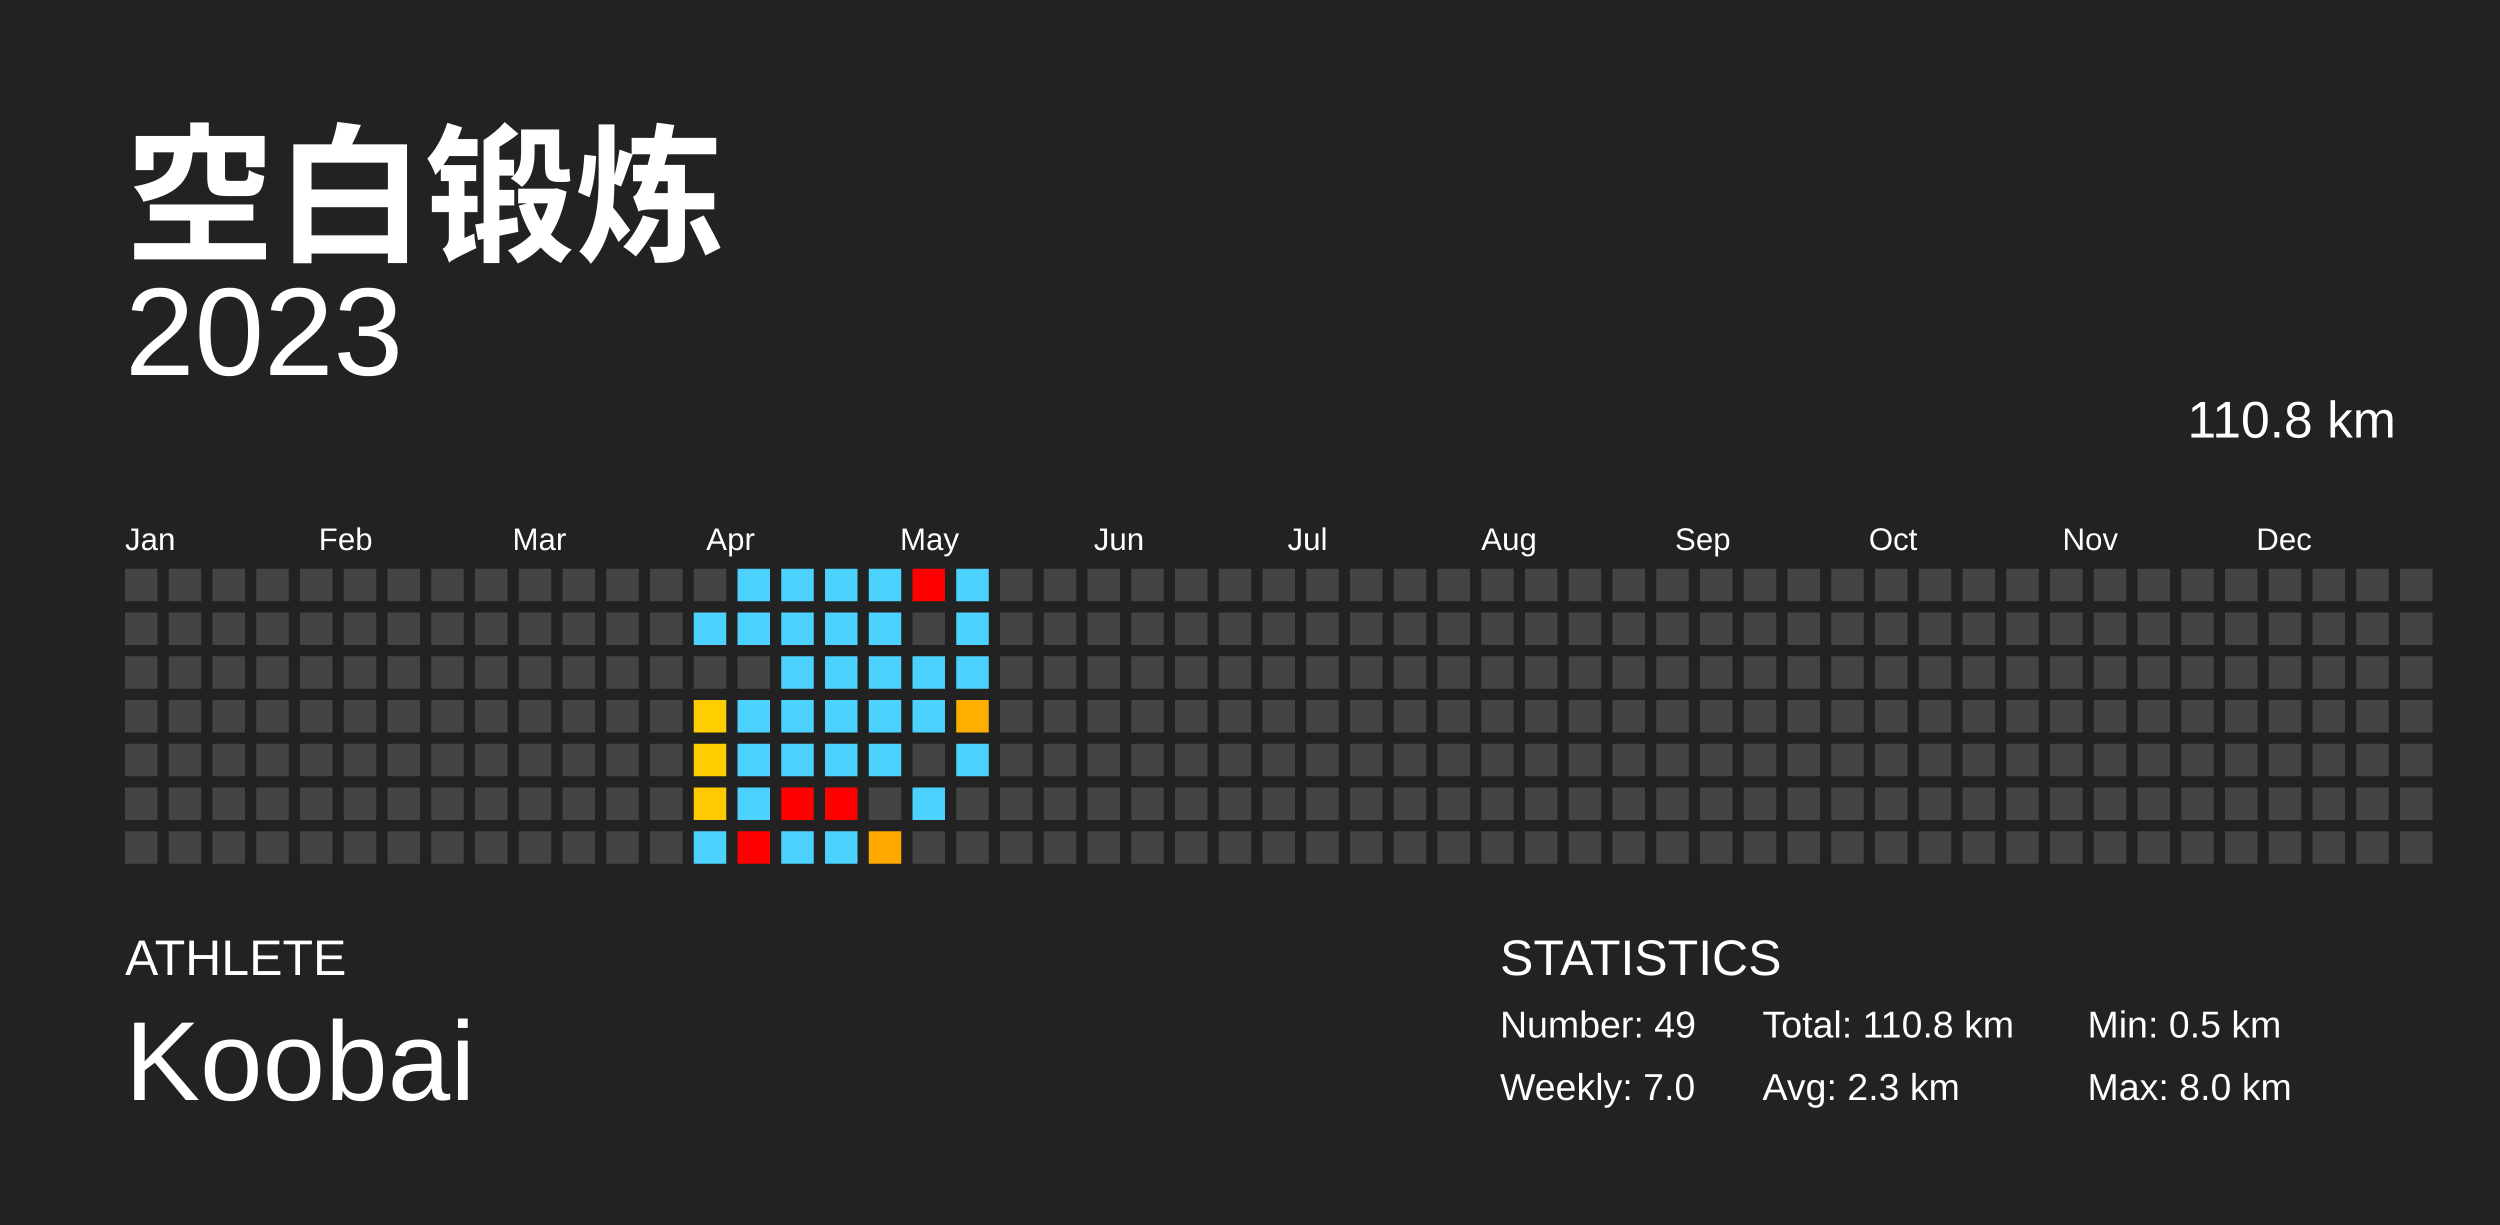
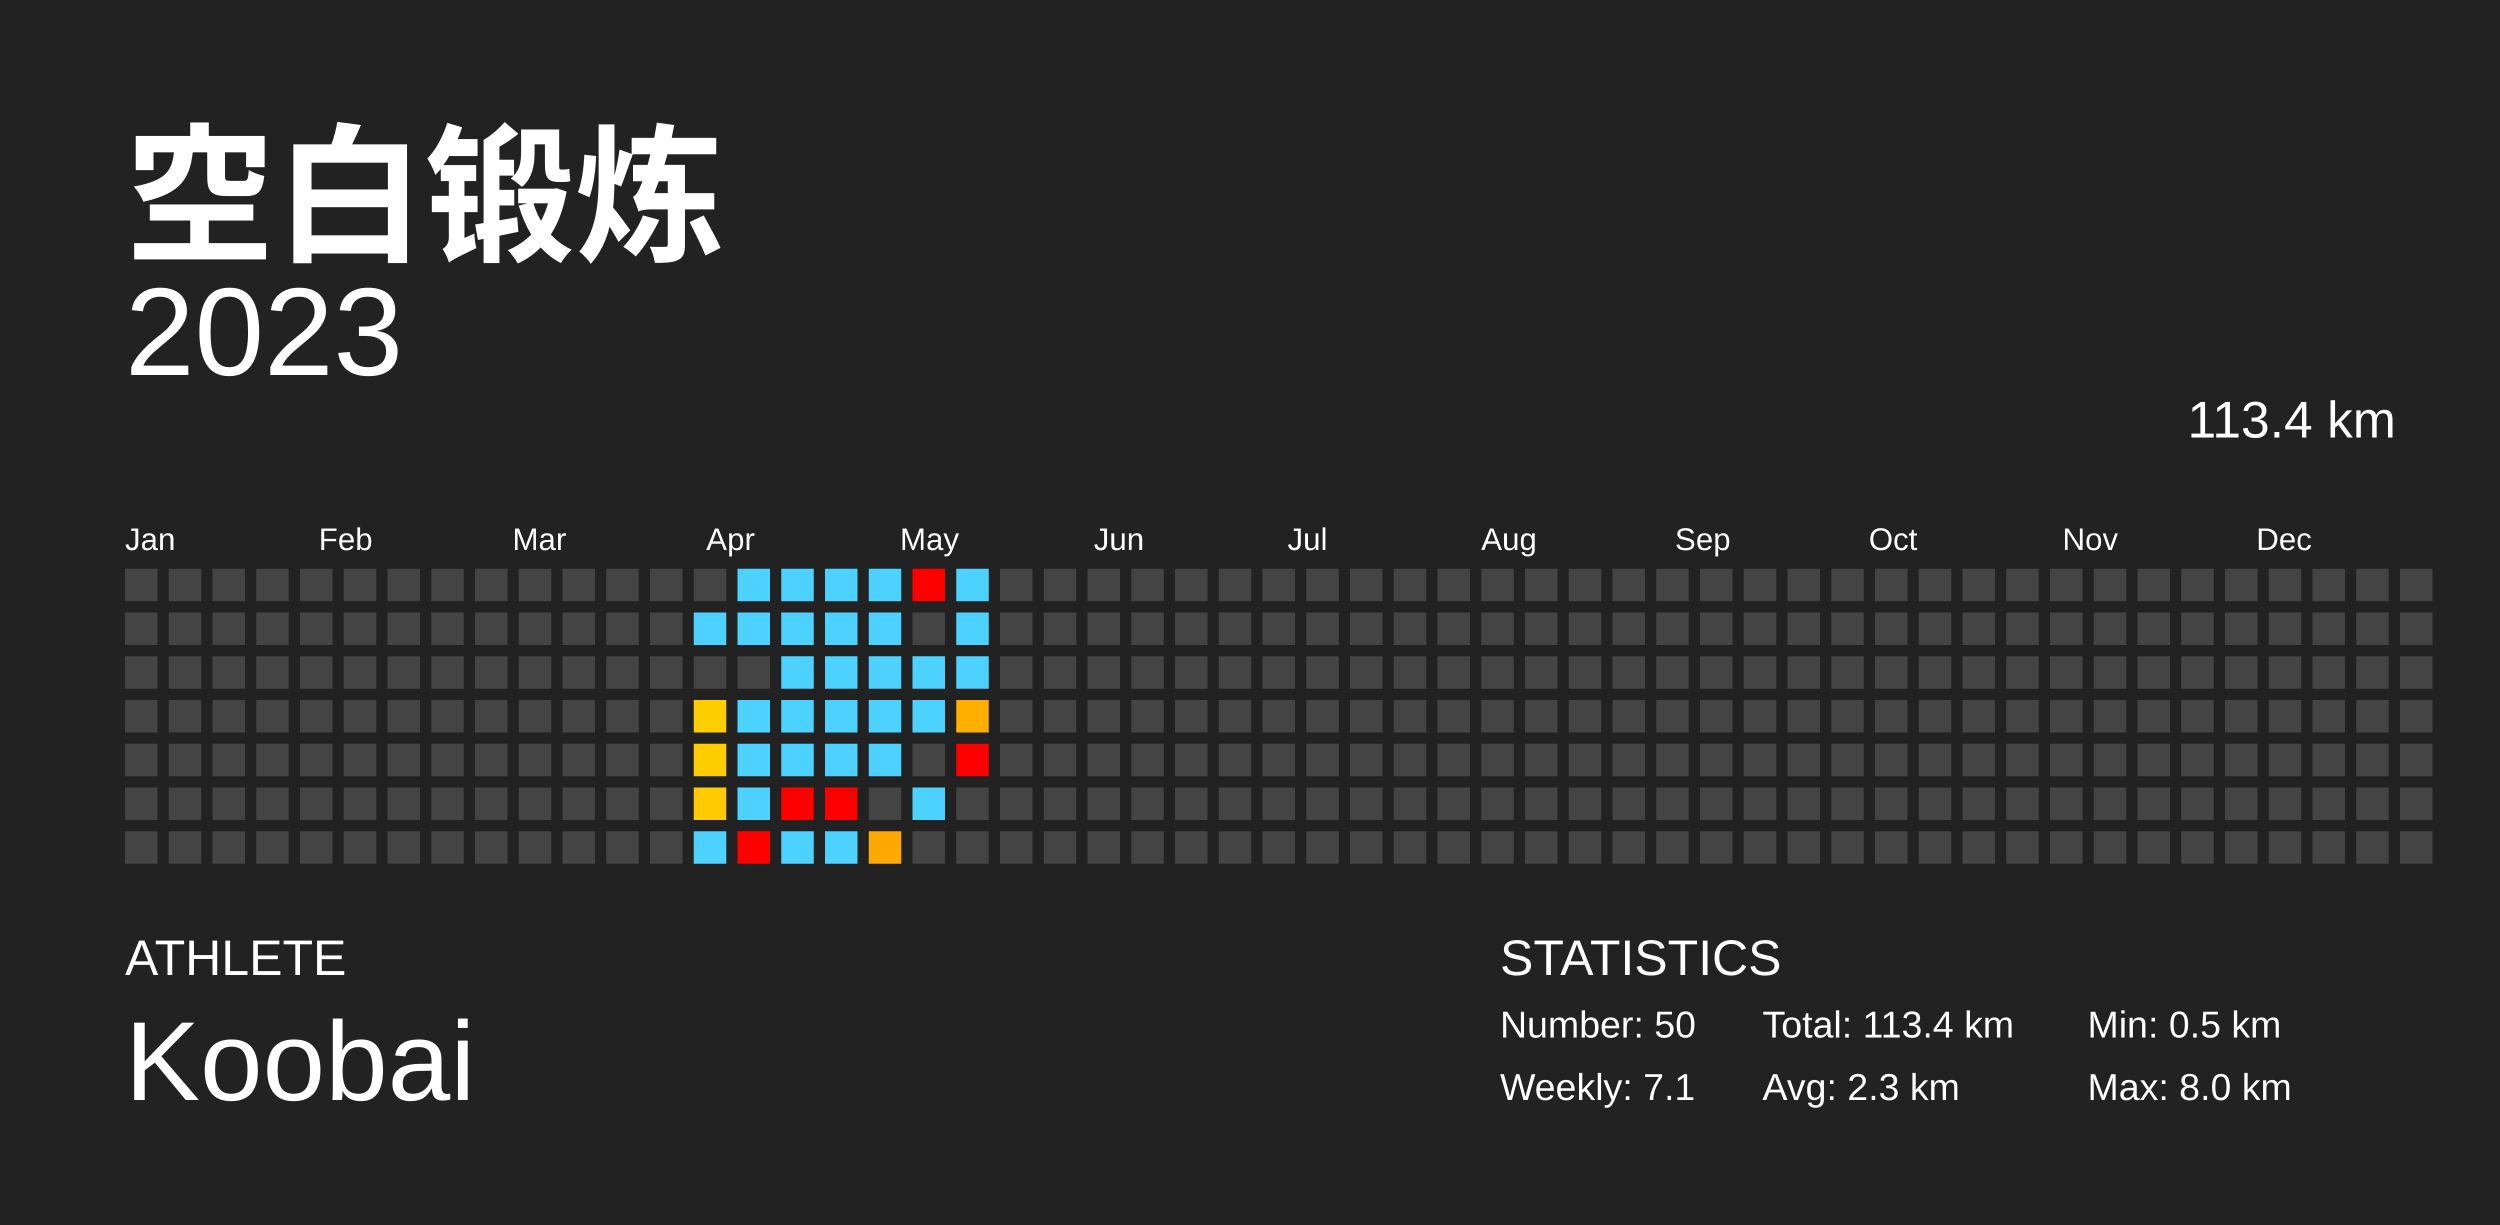
<svg xmlns="http://www.w3.org/2000/svg" baseProfile="full" height="98mm" version="1.1" viewBox="0,0,200,98" width="200mm">
  <defs />
  <rect fill="#222222" height="98" width="200" x="0" y="0" />
  <text fill="#FFFFFF" style="font-size:12px; font-family:Arial; font-weight:bold;" x="10" y="20">空白锻炼</text>
  <text fill="#FFFFFF" style="font-size:4px; font-family:Arial" x="10" y="78">ATHLETE</text>
  <text fill="#FFFFFF" style="font-size:9px; font-family:Arial" x="10" y="88">Koobai</text>
  <text fill="#FFFFFF" style="font-size:4px; font-family:Arial" x="120" y="78">STATISTICS</text>
-   <text fill="#FFFFFF" style="font-size:3px; font-family:Arial" x="120" y="83">Number: 49</text>
-   <text fill="#FFFFFF" style="font-size:3px; font-family:Arial" x="120" y="88">Weekly: 7.0</text>
-   <text fill="#FFFFFF" style="font-size:3px; font-family:Arial" x="141" y="83">Total: 110.8 km</text>
+   <text fill="#FFFFFF" style="font-size:3px; font-family:Arial" x="120" y="83">Number: 50</text>
+   <text fill="#FFFFFF" style="font-size:3px; font-family:Arial" x="120" y="88">Weekly: 7.1</text>
+   <text fill="#FFFFFF" style="font-size:3px; font-family:Arial" x="141" y="83">Total: 113.4 km</text>
  <text fill="#FFFFFF" style="font-size:3px; font-family:Arial" x="141" y="88">Avg: 2.3 km</text>
  <text fill="#FFFFFF" style="font-size:3px; font-family:Arial" x="167" y="83">Min: 0.5 km</text>
  <text fill="#FFFFFF" style="font-size:3px; font-family:Arial" x="167" y="88">Max: 8.0 km</text>
  <text alignment-baseline="hanging" fill="#FFFFFF" style="font-size:10.0px; font-family:Arial;" x="10" y="30">2023</text>
-   <text alignment-baseline="hanging" fill="#FFFFFF" style="font-size:4.125px; font-family:Arial;" x="175" y="35">110.8 km</text>
+   <text alignment-baseline="hanging" fill="#FFFFFF" style="font-size:4.125px; font-family:Arial;" x="175" y="35">113.4 km</text>
  <text fill="#FFFFFF" style="font-size:2.5px; font-family:Arial" x="10.0" y="44">Jan</text>
  <text fill="#FFFFFF" style="font-size:2.5px; font-family:Arial" x="25.5" y="44">Feb</text>
  <text fill="#FFFFFF" style="font-size:2.5px; font-family:Arial" x="41.0" y="44">Mar</text>
  <text fill="#FFFFFF" style="font-size:2.5px; font-family:Arial" x="56.5" y="44">Apr</text>
  <text fill="#FFFFFF" style="font-size:2.5px; font-family:Arial" x="72.0" y="44">May</text>
  <text fill="#FFFFFF" style="font-size:2.5px; font-family:Arial" x="87.5" y="44">Jun</text>
  <text fill="#FFFFFF" style="font-size:2.5px; font-family:Arial" x="103.0" y="44">Jul</text>
  <text fill="#FFFFFF" style="font-size:2.5px; font-family:Arial" x="118.5" y="44">Aug</text>
  <text fill="#FFFFFF" style="font-size:2.5px; font-family:Arial" x="134.0" y="44">Sep</text>
  <text fill="#FFFFFF" style="font-size:2.5px; font-family:Arial" x="149.5" y="44">Oct</text>
  <text fill="#FFFFFF" style="font-size:2.5px; font-family:Arial" x="165.0" y="44">Nov</text>
  <text fill="#FFFFFF" style="font-size:2.5px; font-family:Arial" x="180.5" y="44">Dec</text>
  <rect fill="#444444" height="2.6" width="2.6" x="10.0" y="45.5" />
  <rect fill="#444444" height="2.6" width="2.6" x="10.0" y="49.0" />
  <rect fill="#444444" height="2.6" width="2.6" x="10.0" y="52.5" />
  <rect fill="#444444" height="2.6" width="2.6" x="10.0" y="56.0" />
  <rect fill="#444444" height="2.6" width="2.6" x="10.0" y="59.5" />
  <rect fill="#444444" height="2.6" width="2.6" x="10.0" y="63.0" />
  <rect fill="#444444" height="2.6" width="2.6" x="10.0" y="66.5" />
  <rect fill="#444444" height="2.6" width="2.6" x="13.5" y="45.5" />
  <rect fill="#444444" height="2.6" width="2.6" x="13.5" y="49.0" />
  <rect fill="#444444" height="2.6" width="2.6" x="13.5" y="52.5" />
  <rect fill="#444444" height="2.6" width="2.6" x="13.5" y="56.0" />
  <rect fill="#444444" height="2.6" width="2.6" x="13.5" y="59.5" />
  <rect fill="#444444" height="2.6" width="2.6" x="13.5" y="63.0" />
  <rect fill="#444444" height="2.6" width="2.6" x="13.5" y="66.5" />
  <rect fill="#444444" height="2.6" width="2.6" x="17.0" y="45.5" />
  <rect fill="#444444" height="2.6" width="2.6" x="17.0" y="49.0" />
  <rect fill="#444444" height="2.6" width="2.6" x="17.0" y="52.5" />
  <rect fill="#444444" height="2.6" width="2.6" x="17.0" y="56.0" />
  <rect fill="#444444" height="2.6" width="2.6" x="17.0" y="59.5" />
  <rect fill="#444444" height="2.6" width="2.6" x="17.0" y="63.0" />
  <rect fill="#444444" height="2.6" width="2.6" x="17.0" y="66.5" />
  <rect fill="#444444" height="2.6" width="2.6" x="20.5" y="45.5" />
  <rect fill="#444444" height="2.6" width="2.6" x="20.5" y="49.0" />
  <rect fill="#444444" height="2.6" width="2.6" x="20.5" y="52.5" />
  <rect fill="#444444" height="2.6" width="2.6" x="20.5" y="56.0" />
  <rect fill="#444444" height="2.6" width="2.6" x="20.5" y="59.5" />
  <rect fill="#444444" height="2.6" width="2.6" x="20.5" y="63.0" />
  <rect fill="#444444" height="2.6" width="2.6" x="20.5" y="66.5" />
  <rect fill="#444444" height="2.6" width="2.6" x="24.0" y="45.5" />
  <rect fill="#444444" height="2.6" width="2.6" x="24.0" y="49.0" />
  <rect fill="#444444" height="2.6" width="2.6" x="24.0" y="52.5" />
  <rect fill="#444444" height="2.6" width="2.6" x="24.0" y="56.0" />
  <rect fill="#444444" height="2.6" width="2.6" x="24.0" y="59.5" />
  <rect fill="#444444" height="2.6" width="2.6" x="24.0" y="63.0" />
  <rect fill="#444444" height="2.6" width="2.6" x="24.0" y="66.5" />
  <rect fill="#444444" height="2.6" width="2.6" x="27.5" y="45.5" />
  <rect fill="#444444" height="2.6" width="2.6" x="27.5" y="49.0" />
  <rect fill="#444444" height="2.6" width="2.6" x="27.5" y="52.5" />
  <rect fill="#444444" height="2.6" width="2.6" x="27.5" y="56.0" />
  <rect fill="#444444" height="2.6" width="2.6" x="27.5" y="59.5" />
  <rect fill="#444444" height="2.6" width="2.6" x="27.5" y="63.0" />
  <rect fill="#444444" height="2.6" width="2.6" x="27.5" y="66.5" />
  <rect fill="#444444" height="2.6" width="2.6" x="31.0" y="45.5" />
  <rect fill="#444444" height="2.6" width="2.6" x="31.0" y="49.0" />
  <rect fill="#444444" height="2.6" width="2.6" x="31.0" y="52.5" />
  <rect fill="#444444" height="2.6" width="2.6" x="31.0" y="56.0" />
  <rect fill="#444444" height="2.6" width="2.6" x="31.0" y="59.5" />
  <rect fill="#444444" height="2.6" width="2.6" x="31.0" y="63.0" />
  <rect fill="#444444" height="2.6" width="2.6" x="31.0" y="66.5" />
  <rect fill="#444444" height="2.6" width="2.6" x="34.5" y="45.5" />
  <rect fill="#444444" height="2.6" width="2.6" x="34.5" y="49.0" />
  <rect fill="#444444" height="2.6" width="2.6" x="34.5" y="52.5" />
  <rect fill="#444444" height="2.6" width="2.6" x="34.5" y="56.0" />
  <rect fill="#444444" height="2.6" width="2.6" x="34.5" y="59.5" />
  <rect fill="#444444" height="2.6" width="2.6" x="34.5" y="63.0" />
  <rect fill="#444444" height="2.6" width="2.6" x="34.5" y="66.5" />
  <rect fill="#444444" height="2.6" width="2.6" x="38.0" y="45.5" />
  <rect fill="#444444" height="2.6" width="2.6" x="38.0" y="49.0" />
  <rect fill="#444444" height="2.6" width="2.6" x="38.0" y="52.5" />
  <rect fill="#444444" height="2.6" width="2.6" x="38.0" y="56.0" />
  <rect fill="#444444" height="2.6" width="2.6" x="38.0" y="59.5" />
  <rect fill="#444444" height="2.6" width="2.6" x="38.0" y="63.0" />
  <rect fill="#444444" height="2.6" width="2.6" x="38.0" y="66.5" />
  <rect fill="#444444" height="2.6" width="2.6" x="41.5" y="45.5" />
  <rect fill="#444444" height="2.6" width="2.6" x="41.5" y="49.0" />
  <rect fill="#444444" height="2.6" width="2.6" x="41.5" y="52.5" />
  <rect fill="#444444" height="2.6" width="2.6" x="41.5" y="56.0" />
  <rect fill="#444444" height="2.6" width="2.6" x="41.5" y="59.5" />
  <rect fill="#444444" height="2.6" width="2.6" x="41.5" y="63.0" />
  <rect fill="#444444" height="2.6" width="2.6" x="41.5" y="66.5" />
  <rect fill="#444444" height="2.6" width="2.6" x="45.0" y="45.5" />
  <rect fill="#444444" height="2.6" width="2.6" x="45.0" y="49.0" />
  <rect fill="#444444" height="2.6" width="2.6" x="45.0" y="52.5" />
  <rect fill="#444444" height="2.6" width="2.6" x="45.0" y="56.0" />
  <rect fill="#444444" height="2.6" width="2.6" x="45.0" y="59.5" />
  <rect fill="#444444" height="2.6" width="2.6" x="45.0" y="63.0" />
  <rect fill="#444444" height="2.6" width="2.6" x="45.0" y="66.5" />
  <rect fill="#444444" height="2.6" width="2.6" x="48.5" y="45.5" />
  <rect fill="#444444" height="2.6" width="2.6" x="48.5" y="49.0" />
  <rect fill="#444444" height="2.6" width="2.6" x="48.5" y="52.5" />
  <rect fill="#444444" height="2.6" width="2.6" x="48.5" y="56.0" />
  <rect fill="#444444" height="2.6" width="2.6" x="48.5" y="59.5" />
  <rect fill="#444444" height="2.6" width="2.6" x="48.5" y="63.0" />
  <rect fill="#444444" height="2.6" width="2.6" x="48.5" y="66.5" />
  <rect fill="#444444" height="2.6" width="2.6" x="52.0" y="45.5" />
  <rect fill="#444444" height="2.6" width="2.6" x="52.0" y="49.0" />
  <rect fill="#444444" height="2.6" width="2.6" x="52.0" y="52.5" />
  <rect fill="#444444" height="2.6" width="2.6" x="52.0" y="56.0" />
  <rect fill="#444444" height="2.6" width="2.6" x="52.0" y="59.5" />
  <rect fill="#444444" height="2.6" width="2.6" x="52.0" y="63.0" />
  <rect fill="#444444" height="2.6" width="2.6" x="52.0" y="66.5" />
  <rect fill="#444444" height="2.6" width="2.6" x="55.5" y="45.5" />
  <rect fill="#4dd2ff" height="2.6" width="2.6" x="55.5" y="49.0" />
  <rect fill="#444444" height="2.6" width="2.6" x="55.5" y="52.5" />
  <rect fill="#ffce00" height="2.6" width="2.6" x="55.5" y="56.0" />
  <rect fill="#ffcd00" height="2.6" width="2.6" x="55.5" y="59.5" />
  <rect fill="#ffcb00" height="2.6" width="2.6" x="55.5" y="63.0" />
  <rect fill="#4dd2ff" height="2.6" width="2.6" x="55.5" y="66.5" />
  <rect fill="#4dd2ff" height="2.6" width="2.6" x="59.0" y="45.5" />
  <rect fill="#4dd2ff" height="2.6" width="2.6" x="59.0" y="49.0" />
  <rect fill="#444444" height="2.6" width="2.6" x="59.0" y="52.5" />
  <rect fill="#4dd2ff" height="2.6" width="2.6" x="59.0" y="56.0" />
  <rect fill="#4dd2ff" height="2.6" width="2.6" x="59.0" y="59.5" />
  <rect fill="#4dd2ff" height="2.6" width="2.6" x="59.0" y="63.0" />
  <rect fill="red" height="2.6" width="2.6" x="59.0" y="66.5" />
  <rect fill="#4dd2ff" height="2.6" width="2.6" x="62.5" y="45.5" />
  <rect fill="#4dd2ff" height="2.6" width="2.6" x="62.5" y="49.0" />
  <rect fill="#4dd2ff" height="2.6" width="2.6" x="62.5" y="52.5" />
  <rect fill="#4dd2ff" height="2.6" width="2.6" x="62.5" y="56.0" />
  <rect fill="#4dd2ff" height="2.6" width="2.6" x="62.5" y="59.5" />
  <rect fill="red" height="2.6" width="2.6" x="62.5" y="63.0" />
  <rect fill="#4dd2ff" height="2.6" width="2.6" x="62.5" y="66.5" />
  <rect fill="#4dd2ff" height="2.6" width="2.6" x="66.0" y="45.5" />
  <rect fill="#4dd2ff" height="2.6" width="2.6" x="66.0" y="49.0" />
  <rect fill="#4dd2ff" height="2.6" width="2.6" x="66.0" y="52.5" />
  <rect fill="#4dd2ff" height="2.6" width="2.6" x="66.0" y="56.0" />
  <rect fill="#4dd2ff" height="2.6" width="2.6" x="66.0" y="59.5" />
  <rect fill="red" height="2.6" width="2.6" x="66.0" y="63.0" />
  <rect fill="#4dd2ff" height="2.6" width="2.6" x="66.0" y="66.5" />
  <rect fill="#4dd2ff" height="2.6" width="2.6" x="69.5" y="45.5" />
  <rect fill="#4dd2ff" height="2.6" width="2.6" x="69.5" y="49.0" />
  <rect fill="#4dd2ff" height="2.6" width="2.6" x="69.5" y="52.5" />
  <rect fill="#4dd2ff" height="2.6" width="2.6" x="69.5" y="56.0" />
  <rect fill="#4dd2ff" height="2.6" width="2.6" x="69.5" y="59.5" />
  <rect fill="#444444" height="2.6" width="2.6" x="69.5" y="63.0" />
  <rect fill="#ffa800" height="2.6" width="2.6" x="69.5" y="66.5" />
  <rect fill="red" height="2.6" width="2.6" x="73.0" y="45.5" />
  <rect fill="#444444" height="2.6" width="2.6" x="73.0" y="49.0" />
  <rect fill="#4dd2ff" height="2.6" width="2.6" x="73.0" y="52.5" />
  <rect fill="#4dd2ff" height="2.6" width="2.6" x="73.0" y="56.0" />
  <rect fill="#444444" height="2.6" width="2.6" x="73.0" y="59.5" />
  <rect fill="#4dd2ff" height="2.6" width="2.6" x="73.0" y="63.0" />
  <rect fill="#444444" height="2.6" width="2.6" x="73.0" y="66.5" />
  <rect fill="#4dd2ff" height="2.6" width="2.6" x="76.5" y="45.5" />
  <rect fill="#4dd2ff" height="2.6" width="2.6" x="76.5" y="49.0" />
  <rect fill="#4dd2ff" height="2.6" width="2.6" x="76.5" y="52.5" />
  <rect fill="#ffaf00" height="2.6" width="2.6" x="76.5" y="56.0" />
-   <rect fill="#4dd2ff" height="2.6" width="2.6" x="76.5" y="59.5" />
+   <rect fill="red" height="2.6" width="2.6" x="76.5" y="59.5" />
  <rect fill="#444444" height="2.6" width="2.6" x="76.5" y="63.0" />
  <rect fill="#444444" height="2.6" width="2.6" x="76.5" y="66.5" />
  <rect fill="#444444" height="2.6" width="2.6" x="80.0" y="45.5" />
  <rect fill="#444444" height="2.6" width="2.6" x="80.0" y="49.0" />
  <rect fill="#444444" height="2.6" width="2.6" x="80.0" y="52.5" />
  <rect fill="#444444" height="2.6" width="2.6" x="80.0" y="56.0" />
  <rect fill="#444444" height="2.6" width="2.6" x="80.0" y="59.5" />
  <rect fill="#444444" height="2.6" width="2.6" x="80.0" y="63.0" />
  <rect fill="#444444" height="2.6" width="2.6" x="80.0" y="66.5" />
  <rect fill="#444444" height="2.6" width="2.6" x="83.5" y="45.5" />
  <rect fill="#444444" height="2.6" width="2.6" x="83.5" y="49.0" />
  <rect fill="#444444" height="2.6" width="2.6" x="83.5" y="52.5" />
  <rect fill="#444444" height="2.6" width="2.6" x="83.5" y="56.0" />
  <rect fill="#444444" height="2.6" width="2.6" x="83.5" y="59.5" />
  <rect fill="#444444" height="2.6" width="2.6" x="83.5" y="63.0" />
  <rect fill="#444444" height="2.6" width="2.6" x="83.5" y="66.5" />
  <rect fill="#444444" height="2.6" width="2.6" x="87.0" y="45.5" />
  <rect fill="#444444" height="2.6" width="2.6" x="87.0" y="49.0" />
  <rect fill="#444444" height="2.6" width="2.6" x="87.0" y="52.5" />
  <rect fill="#444444" height="2.6" width="2.6" x="87.0" y="56.0" />
  <rect fill="#444444" height="2.6" width="2.6" x="87.0" y="59.5" />
  <rect fill="#444444" height="2.6" width="2.6" x="87.0" y="63.0" />
  <rect fill="#444444" height="2.6" width="2.6" x="87.0" y="66.5" />
  <rect fill="#444444" height="2.6" width="2.6" x="90.5" y="45.5" />
  <rect fill="#444444" height="2.6" width="2.6" x="90.5" y="49.0" />
  <rect fill="#444444" height="2.6" width="2.6" x="90.5" y="52.5" />
  <rect fill="#444444" height="2.6" width="2.6" x="90.5" y="56.0" />
  <rect fill="#444444" height="2.6" width="2.6" x="90.5" y="59.5" />
  <rect fill="#444444" height="2.6" width="2.6" x="90.5" y="63.0" />
  <rect fill="#444444" height="2.6" width="2.6" x="90.5" y="66.5" />
  <rect fill="#444444" height="2.6" width="2.6" x="94.0" y="45.5" />
  <rect fill="#444444" height="2.6" width="2.6" x="94.0" y="49.0" />
  <rect fill="#444444" height="2.6" width="2.6" x="94.0" y="52.5" />
  <rect fill="#444444" height="2.6" width="2.6" x="94.0" y="56.0" />
  <rect fill="#444444" height="2.6" width="2.6" x="94.0" y="59.5" />
  <rect fill="#444444" height="2.6" width="2.6" x="94.0" y="63.0" />
  <rect fill="#444444" height="2.6" width="2.6" x="94.0" y="66.5" />
  <rect fill="#444444" height="2.6" width="2.6" x="97.5" y="45.5" />
  <rect fill="#444444" height="2.6" width="2.6" x="97.5" y="49.0" />
  <rect fill="#444444" height="2.6" width="2.6" x="97.5" y="52.5" />
  <rect fill="#444444" height="2.6" width="2.6" x="97.5" y="56.0" />
  <rect fill="#444444" height="2.6" width="2.6" x="97.5" y="59.5" />
  <rect fill="#444444" height="2.6" width="2.6" x="97.5" y="63.0" />
  <rect fill="#444444" height="2.6" width="2.6" x="97.5" y="66.5" />
  <rect fill="#444444" height="2.6" width="2.6" x="101.0" y="45.5" />
  <rect fill="#444444" height="2.6" width="2.6" x="101.0" y="49.0" />
  <rect fill="#444444" height="2.6" width="2.6" x="101.0" y="52.5" />
  <rect fill="#444444" height="2.6" width="2.6" x="101.0" y="56.0" />
  <rect fill="#444444" height="2.6" width="2.6" x="101.0" y="59.5" />
  <rect fill="#444444" height="2.6" width="2.6" x="101.0" y="63.0" />
  <rect fill="#444444" height="2.6" width="2.6" x="101.0" y="66.5" />
  <rect fill="#444444" height="2.6" width="2.6" x="104.5" y="45.5" />
  <rect fill="#444444" height="2.6" width="2.6" x="104.5" y="49.0" />
  <rect fill="#444444" height="2.6" width="2.6" x="104.5" y="52.5" />
  <rect fill="#444444" height="2.6" width="2.6" x="104.5" y="56.0" />
  <rect fill="#444444" height="2.6" width="2.6" x="104.5" y="59.5" />
  <rect fill="#444444" height="2.6" width="2.6" x="104.5" y="63.0" />
  <rect fill="#444444" height="2.6" width="2.6" x="104.5" y="66.5" />
  <rect fill="#444444" height="2.6" width="2.6" x="108.0" y="45.5" />
  <rect fill="#444444" height="2.6" width="2.6" x="108.0" y="49.0" />
  <rect fill="#444444" height="2.6" width="2.6" x="108.0" y="52.5" />
  <rect fill="#444444" height="2.6" width="2.6" x="108.0" y="56.0" />
  <rect fill="#444444" height="2.6" width="2.6" x="108.0" y="59.5" />
  <rect fill="#444444" height="2.6" width="2.6" x="108.0" y="63.0" />
  <rect fill="#444444" height="2.6" width="2.6" x="108.0" y="66.5" />
  <rect fill="#444444" height="2.6" width="2.6" x="111.5" y="45.5" />
  <rect fill="#444444" height="2.6" width="2.6" x="111.5" y="49.0" />
  <rect fill="#444444" height="2.6" width="2.6" x="111.5" y="52.5" />
  <rect fill="#444444" height="2.6" width="2.6" x="111.5" y="56.0" />
  <rect fill="#444444" height="2.6" width="2.6" x="111.5" y="59.5" />
  <rect fill="#444444" height="2.6" width="2.6" x="111.5" y="63.0" />
  <rect fill="#444444" height="2.6" width="2.6" x="111.5" y="66.5" />
  <rect fill="#444444" height="2.6" width="2.6" x="115.0" y="45.5" />
  <rect fill="#444444" height="2.6" width="2.6" x="115.0" y="49.0" />
  <rect fill="#444444" height="2.6" width="2.6" x="115.0" y="52.5" />
  <rect fill="#444444" height="2.6" width="2.6" x="115.0" y="56.0" />
  <rect fill="#444444" height="2.6" width="2.6" x="115.0" y="59.5" />
  <rect fill="#444444" height="2.6" width="2.6" x="115.0" y="63.0" />
  <rect fill="#444444" height="2.6" width="2.6" x="115.0" y="66.5" />
  <rect fill="#444444" height="2.6" width="2.6" x="118.5" y="45.5" />
  <rect fill="#444444" height="2.6" width="2.6" x="118.5" y="49.0" />
  <rect fill="#444444" height="2.6" width="2.6" x="118.5" y="52.5" />
  <rect fill="#444444" height="2.6" width="2.6" x="118.5" y="56.0" />
  <rect fill="#444444" height="2.6" width="2.6" x="118.5" y="59.5" />
  <rect fill="#444444" height="2.6" width="2.6" x="118.5" y="63.0" />
  <rect fill="#444444" height="2.6" width="2.6" x="118.5" y="66.5" />
  <rect fill="#444444" height="2.6" width="2.6" x="122.0" y="45.5" />
  <rect fill="#444444" height="2.6" width="2.6" x="122.0" y="49.0" />
  <rect fill="#444444" height="2.6" width="2.6" x="122.0" y="52.5" />
  <rect fill="#444444" height="2.6" width="2.6" x="122.0" y="56.0" />
  <rect fill="#444444" height="2.6" width="2.6" x="122.0" y="59.5" />
  <rect fill="#444444" height="2.6" width="2.6" x="122.0" y="63.0" />
  <rect fill="#444444" height="2.6" width="2.6" x="122.0" y="66.5" />
  <rect fill="#444444" height="2.6" width="2.6" x="125.5" y="45.5" />
  <rect fill="#444444" height="2.6" width="2.6" x="125.5" y="49.0" />
  <rect fill="#444444" height="2.6" width="2.6" x="125.5" y="52.5" />
  <rect fill="#444444" height="2.6" width="2.6" x="125.5" y="56.0" />
  <rect fill="#444444" height="2.6" width="2.6" x="125.5" y="59.5" />
  <rect fill="#444444" height="2.6" width="2.6" x="125.5" y="63.0" />
  <rect fill="#444444" height="2.6" width="2.6" x="125.5" y="66.5" />
  <rect fill="#444444" height="2.6" width="2.6" x="129.0" y="45.5" />
  <rect fill="#444444" height="2.6" width="2.6" x="129.0" y="49.0" />
  <rect fill="#444444" height="2.6" width="2.6" x="129.0" y="52.5" />
  <rect fill="#444444" height="2.6" width="2.6" x="129.0" y="56.0" />
  <rect fill="#444444" height="2.6" width="2.6" x="129.0" y="59.5" />
  <rect fill="#444444" height="2.6" width="2.6" x="129.0" y="63.0" />
  <rect fill="#444444" height="2.6" width="2.6" x="129.0" y="66.5" />
  <rect fill="#444444" height="2.6" width="2.6" x="132.5" y="45.5" />
  <rect fill="#444444" height="2.6" width="2.6" x="132.5" y="49.0" />
  <rect fill="#444444" height="2.6" width="2.6" x="132.5" y="52.5" />
  <rect fill="#444444" height="2.6" width="2.6" x="132.5" y="56.0" />
  <rect fill="#444444" height="2.6" width="2.6" x="132.5" y="59.5" />
  <rect fill="#444444" height="2.6" width="2.6" x="132.5" y="63.0" />
  <rect fill="#444444" height="2.6" width="2.6" x="132.5" y="66.5" />
  <rect fill="#444444" height="2.6" width="2.6" x="136.0" y="45.5" />
  <rect fill="#444444" height="2.6" width="2.6" x="136.0" y="49.0" />
  <rect fill="#444444" height="2.6" width="2.6" x="136.0" y="52.5" />
  <rect fill="#444444" height="2.6" width="2.6" x="136.0" y="56.0" />
  <rect fill="#444444" height="2.6" width="2.6" x="136.0" y="59.5" />
  <rect fill="#444444" height="2.6" width="2.6" x="136.0" y="63.0" />
  <rect fill="#444444" height="2.6" width="2.6" x="136.0" y="66.5" />
  <rect fill="#444444" height="2.6" width="2.6" x="139.5" y="45.5" />
  <rect fill="#444444" height="2.6" width="2.6" x="139.5" y="49.0" />
  <rect fill="#444444" height="2.6" width="2.6" x="139.5" y="52.5" />
  <rect fill="#444444" height="2.6" width="2.6" x="139.5" y="56.0" />
  <rect fill="#444444" height="2.6" width="2.6" x="139.5" y="59.5" />
  <rect fill="#444444" height="2.6" width="2.6" x="139.5" y="63.0" />
  <rect fill="#444444" height="2.6" width="2.6" x="139.5" y="66.5" />
  <rect fill="#444444" height="2.6" width="2.6" x="143.0" y="45.5" />
  <rect fill="#444444" height="2.6" width="2.6" x="143.0" y="49.0" />
  <rect fill="#444444" height="2.6" width="2.6" x="143.0" y="52.5" />
  <rect fill="#444444" height="2.6" width="2.6" x="143.0" y="56.0" />
  <rect fill="#444444" height="2.6" width="2.6" x="143.0" y="59.5" />
  <rect fill="#444444" height="2.6" width="2.6" x="143.0" y="63.0" />
  <rect fill="#444444" height="2.6" width="2.6" x="143.0" y="66.5" />
  <rect fill="#444444" height="2.6" width="2.6" x="146.5" y="45.5" />
  <rect fill="#444444" height="2.6" width="2.6" x="146.5" y="49.0" />
  <rect fill="#444444" height="2.6" width="2.6" x="146.5" y="52.5" />
  <rect fill="#444444" height="2.6" width="2.6" x="146.5" y="56.0" />
  <rect fill="#444444" height="2.6" width="2.6" x="146.5" y="59.5" />
  <rect fill="#444444" height="2.6" width="2.6" x="146.5" y="63.0" />
  <rect fill="#444444" height="2.6" width="2.6" x="146.5" y="66.5" />
  <rect fill="#444444" height="2.6" width="2.6" x="150.0" y="45.5" />
  <rect fill="#444444" height="2.6" width="2.6" x="150.0" y="49.0" />
  <rect fill="#444444" height="2.6" width="2.6" x="150.0" y="52.5" />
  <rect fill="#444444" height="2.6" width="2.6" x="150.0" y="56.0" />
  <rect fill="#444444" height="2.6" width="2.6" x="150.0" y="59.5" />
  <rect fill="#444444" height="2.6" width="2.6" x="150.0" y="63.0" />
  <rect fill="#444444" height="2.6" width="2.6" x="150.0" y="66.5" />
  <rect fill="#444444" height="2.6" width="2.6" x="153.5" y="45.5" />
  <rect fill="#444444" height="2.6" width="2.6" x="153.5" y="49.0" />
  <rect fill="#444444" height="2.6" width="2.6" x="153.5" y="52.5" />
  <rect fill="#444444" height="2.6" width="2.6" x="153.5" y="56.0" />
  <rect fill="#444444" height="2.6" width="2.6" x="153.5" y="59.5" />
  <rect fill="#444444" height="2.6" width="2.6" x="153.5" y="63.0" />
  <rect fill="#444444" height="2.6" width="2.6" x="153.5" y="66.5" />
  <rect fill="#444444" height="2.6" width="2.6" x="157.0" y="45.5" />
  <rect fill="#444444" height="2.6" width="2.6" x="157.0" y="49.0" />
  <rect fill="#444444" height="2.6" width="2.6" x="157.0" y="52.5" />
  <rect fill="#444444" height="2.6" width="2.6" x="157.0" y="56.0" />
  <rect fill="#444444" height="2.6" width="2.6" x="157.0" y="59.5" />
  <rect fill="#444444" height="2.6" width="2.6" x="157.0" y="63.0" />
  <rect fill="#444444" height="2.6" width="2.6" x="157.0" y="66.5" />
  <rect fill="#444444" height="2.6" width="2.6" x="160.5" y="45.5" />
  <rect fill="#444444" height="2.6" width="2.6" x="160.5" y="49.0" />
  <rect fill="#444444" height="2.6" width="2.6" x="160.5" y="52.5" />
  <rect fill="#444444" height="2.6" width="2.6" x="160.5" y="56.0" />
  <rect fill="#444444" height="2.6" width="2.6" x="160.5" y="59.5" />
  <rect fill="#444444" height="2.6" width="2.6" x="160.5" y="63.0" />
  <rect fill="#444444" height="2.6" width="2.6" x="160.5" y="66.5" />
  <rect fill="#444444" height="2.6" width="2.6" x="164.0" y="45.5" />
  <rect fill="#444444" height="2.6" width="2.6" x="164.0" y="49.0" />
  <rect fill="#444444" height="2.6" width="2.6" x="164.0" y="52.5" />
  <rect fill="#444444" height="2.6" width="2.6" x="164.0" y="56.0" />
  <rect fill="#444444" height="2.6" width="2.6" x="164.0" y="59.5" />
  <rect fill="#444444" height="2.6" width="2.6" x="164.0" y="63.0" />
  <rect fill="#444444" height="2.6" width="2.6" x="164.0" y="66.5" />
  <rect fill="#444444" height="2.6" width="2.6" x="167.5" y="45.5" />
  <rect fill="#444444" height="2.6" width="2.6" x="167.5" y="49.0" />
  <rect fill="#444444" height="2.6" width="2.6" x="167.5" y="52.5" />
  <rect fill="#444444" height="2.6" width="2.6" x="167.5" y="56.0" />
  <rect fill="#444444" height="2.6" width="2.6" x="167.5" y="59.5" />
  <rect fill="#444444" height="2.6" width="2.6" x="167.5" y="63.0" />
  <rect fill="#444444" height="2.6" width="2.6" x="167.5" y="66.5" />
  <rect fill="#444444" height="2.6" width="2.6" x="171.0" y="45.5" />
  <rect fill="#444444" height="2.6" width="2.6" x="171.0" y="49.0" />
  <rect fill="#444444" height="2.6" width="2.6" x="171.0" y="52.5" />
  <rect fill="#444444" height="2.6" width="2.6" x="171.0" y="56.0" />
  <rect fill="#444444" height="2.6" width="2.6" x="171.0" y="59.5" />
  <rect fill="#444444" height="2.6" width="2.6" x="171.0" y="63.0" />
  <rect fill="#444444" height="2.6" width="2.6" x="171.0" y="66.5" />
  <rect fill="#444444" height="2.6" width="2.6" x="174.5" y="45.5" />
  <rect fill="#444444" height="2.6" width="2.6" x="174.5" y="49.0" />
  <rect fill="#444444" height="2.6" width="2.6" x="174.5" y="52.5" />
  <rect fill="#444444" height="2.6" width="2.6" x="174.5" y="56.0" />
  <rect fill="#444444" height="2.6" width="2.6" x="174.5" y="59.5" />
  <rect fill="#444444" height="2.6" width="2.6" x="174.5" y="63.0" />
  <rect fill="#444444" height="2.6" width="2.6" x="174.5" y="66.5" />
  <rect fill="#444444" height="2.6" width="2.6" x="178.0" y="45.5" />
  <rect fill="#444444" height="2.6" width="2.6" x="178.0" y="49.0" />
  <rect fill="#444444" height="2.6" width="2.6" x="178.0" y="52.5" />
  <rect fill="#444444" height="2.6" width="2.6" x="178.0" y="56.0" />
  <rect fill="#444444" height="2.6" width="2.6" x="178.0" y="59.5" />
  <rect fill="#444444" height="2.6" width="2.6" x="178.0" y="63.0" />
  <rect fill="#444444" height="2.6" width="2.6" x="178.0" y="66.5" />
  <rect fill="#444444" height="2.6" width="2.6" x="181.5" y="45.5" />
  <rect fill="#444444" height="2.6" width="2.6" x="181.5" y="49.0" />
  <rect fill="#444444" height="2.6" width="2.6" x="181.5" y="52.5" />
  <rect fill="#444444" height="2.6" width="2.6" x="181.5" y="56.0" />
  <rect fill="#444444" height="2.6" width="2.6" x="181.5" y="59.5" />
  <rect fill="#444444" height="2.6" width="2.6" x="181.5" y="63.0" />
  <rect fill="#444444" height="2.6" width="2.6" x="181.5" y="66.5" />
  <rect fill="#444444" height="2.6" width="2.6" x="185.0" y="45.5" />
  <rect fill="#444444" height="2.6" width="2.6" x="185.0" y="49.0" />
  <rect fill="#444444" height="2.6" width="2.6" x="185.0" y="52.5" />
  <rect fill="#444444" height="2.6" width="2.6" x="185.0" y="56.0" />
  <rect fill="#444444" height="2.6" width="2.6" x="185.0" y="59.5" />
  <rect fill="#444444" height="2.6" width="2.6" x="185.0" y="63.0" />
  <rect fill="#444444" height="2.6" width="2.6" x="185.0" y="66.5" />
  <rect fill="#444444" height="2.6" width="2.6" x="188.5" y="45.5" />
  <rect fill="#444444" height="2.6" width="2.6" x="188.5" y="49.0" />
  <rect fill="#444444" height="2.6" width="2.6" x="188.5" y="52.5" />
  <rect fill="#444444" height="2.6" width="2.6" x="188.5" y="56.0" />
  <rect fill="#444444" height="2.6" width="2.6" x="188.5" y="59.5" />
  <rect fill="#444444" height="2.6" width="2.6" x="188.5" y="63.0" />
  <rect fill="#444444" height="2.6" width="2.6" x="188.5" y="66.5" />
  <rect fill="#444444" height="2.6" width="2.6" x="192.0" y="45.5" />
  <rect fill="#444444" height="2.6" width="2.6" x="192.0" y="49.0" />
  <rect fill="#444444" height="2.6" width="2.6" x="192.0" y="52.5" />
  <rect fill="#444444" height="2.6" width="2.6" x="192.0" y="56.0" />
  <rect fill="#444444" height="2.6" width="2.6" x="192.0" y="59.5" />
  <rect fill="#444444" height="2.6" width="2.6" x="192.0" y="63.0" />
  <rect fill="#444444" height="2.6" width="2.6" x="192.0" y="66.5" />
</svg>
